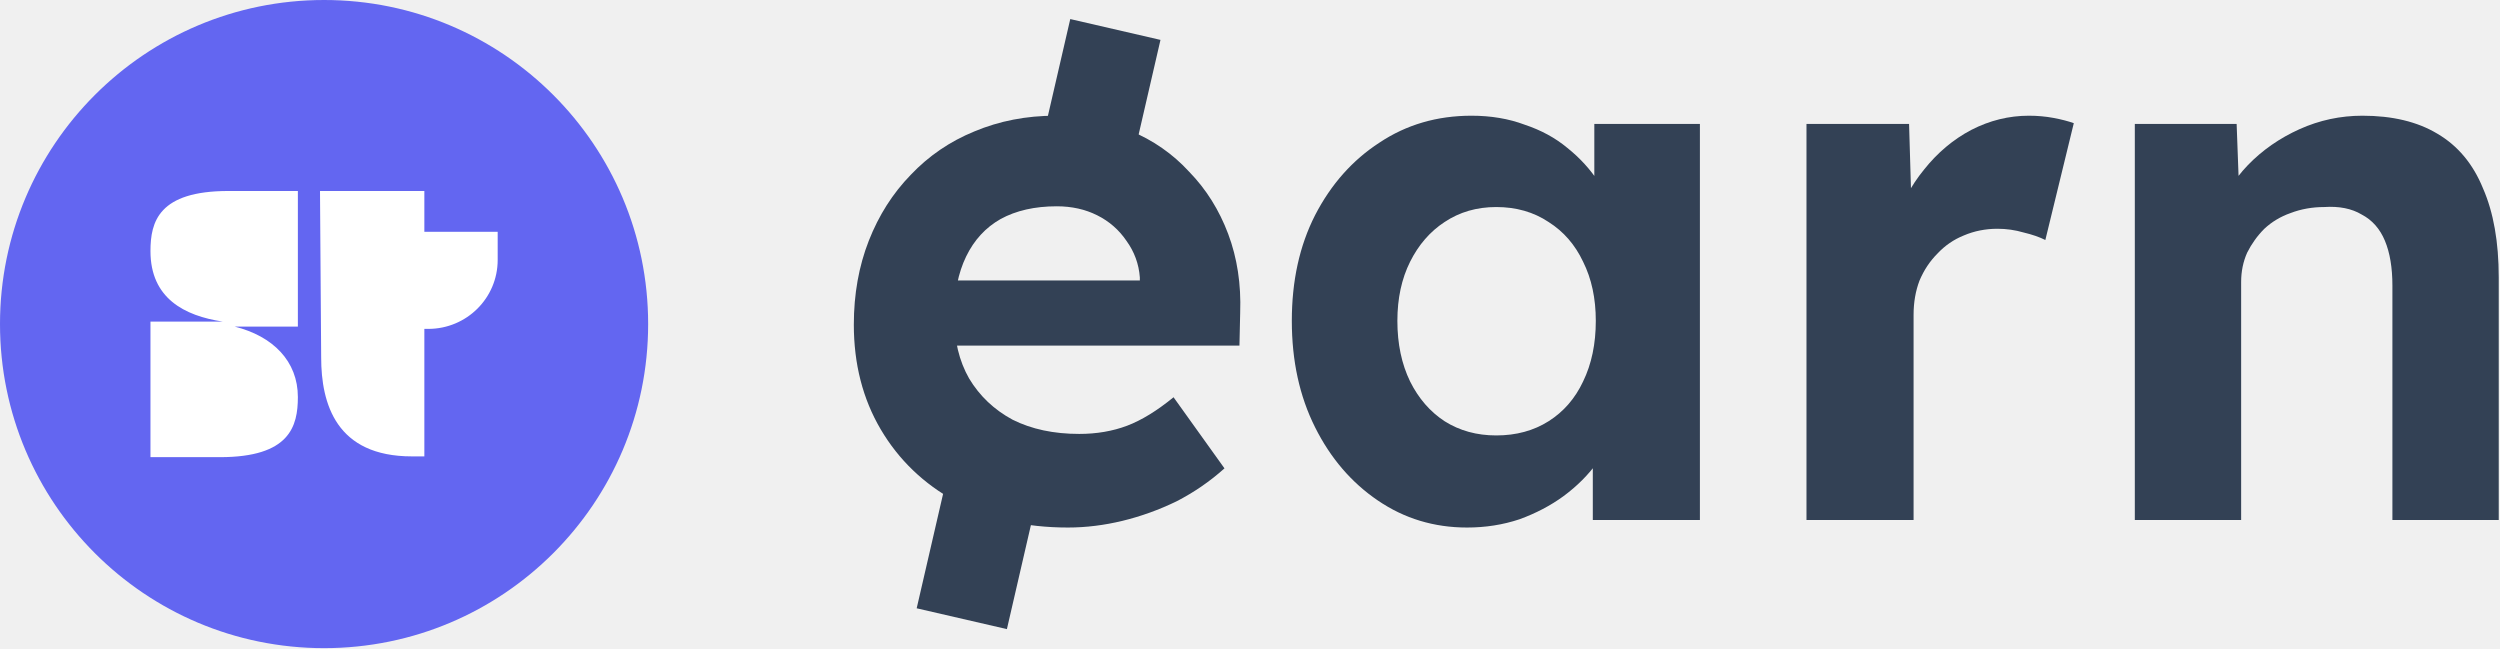
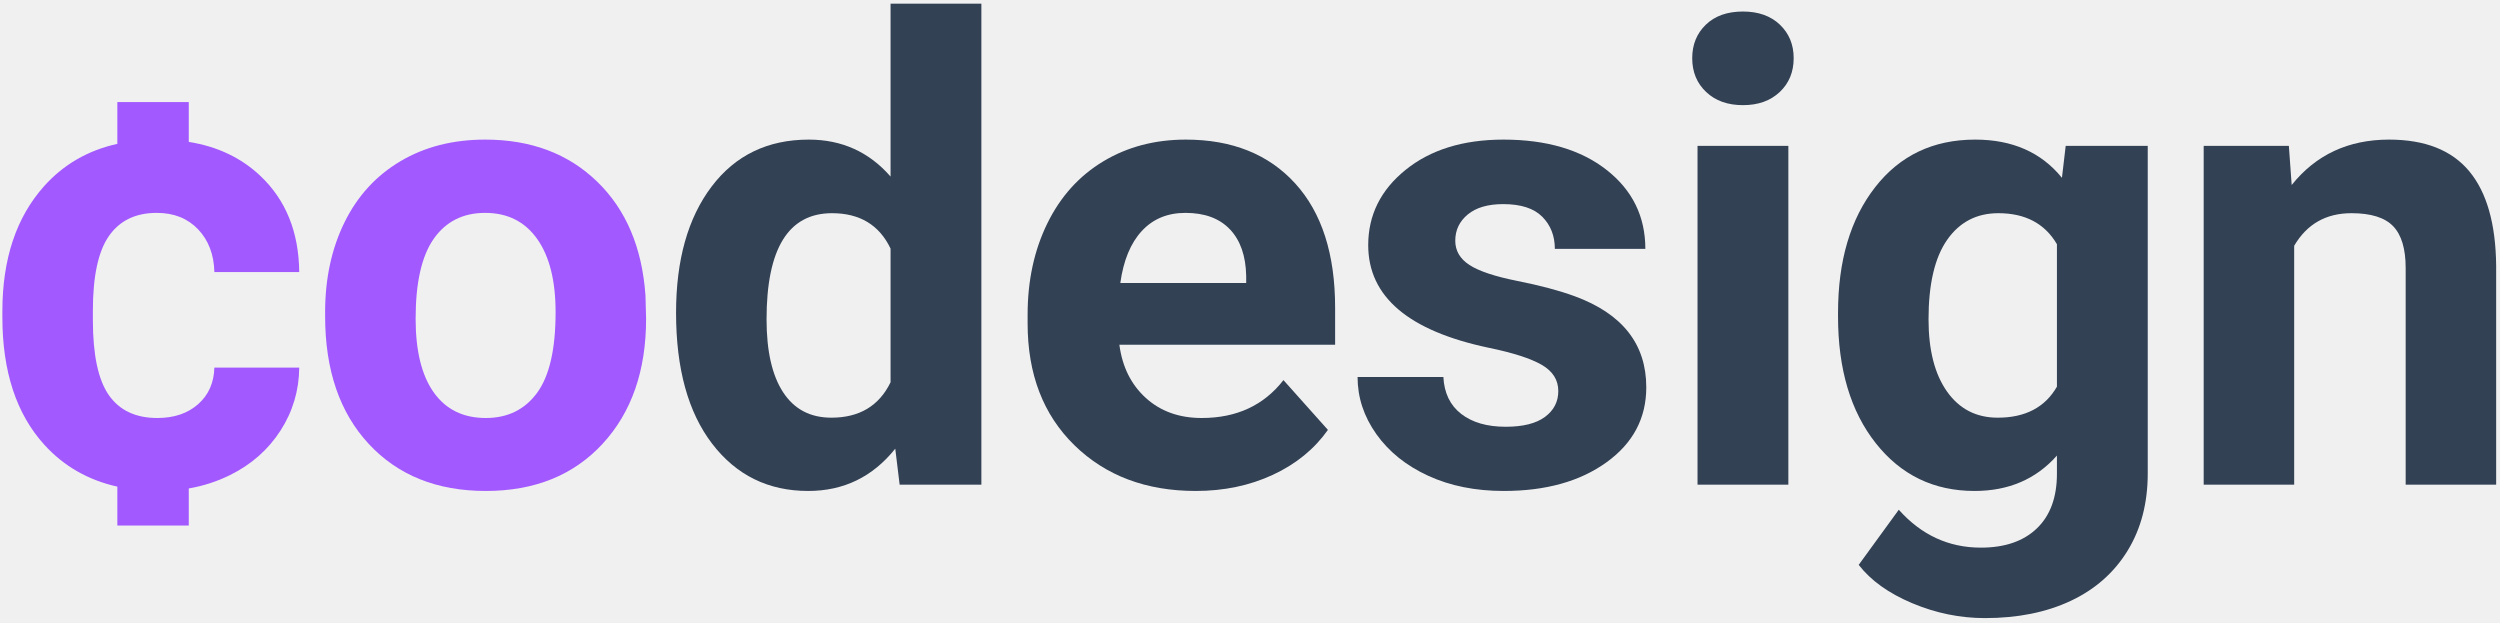
- <svg xmlns="http://www.w3.org/2000/svg" width="81" height="21" viewBox="0 0 81 21" fill="none">
-   <circle cx="10.5" cy="10.5" r="10.5" fill="#6366F1" />
-   <path d="M13.749 7.511H16.125V8.422C16.125 9.657 15.119 10.656 13.875 10.656H13.749V7.511ZM10.368 6.188H13.749V14.787H13.347C10.896 14.787 10.406 13.09 10.406 11.58L10.368 6.188ZM4.875 8.135C4.875 9.67 5.981 10.232 7.213 10.419H4.875V14.812H7.125C9.388 14.812 9.651 13.814 9.651 12.865C9.651 11.704 8.847 10.893 7.602 10.581H9.651V6.188H7.401C5.139 6.188 4.875 7.186 4.875 8.135Z" fill="white" />
-   <path d="M34.602 17.092C33.211 17.092 31.998 16.809 30.963 16.243C29.928 15.677 29.119 14.9 28.537 13.914C27.955 12.927 27.664 11.795 27.664 10.517C27.664 9.531 27.826 8.625 28.149 7.8C28.473 6.975 28.925 6.264 29.508 5.665C30.09 5.051 30.777 4.582 31.57 4.258C32.378 3.919 33.252 3.749 34.19 3.749C35.063 3.749 35.872 3.91 36.616 4.234C37.36 4.541 37.999 4.986 38.532 5.568C39.082 6.134 39.503 6.806 39.794 7.582C40.085 8.358 40.215 9.207 40.182 10.129L40.158 11.197H29.847L29.289 9.086H37.319L36.931 9.523V8.989C36.899 8.552 36.753 8.156 36.495 7.8C36.252 7.444 35.937 7.169 35.548 6.975C35.16 6.781 34.724 6.684 34.238 6.684C33.527 6.684 32.92 6.822 32.419 7.097C31.934 7.372 31.562 7.776 31.303 8.31C31.044 8.843 30.915 9.49 30.915 10.251C30.915 11.027 31.076 11.698 31.4 12.264C31.74 12.83 32.209 13.275 32.807 13.598C33.422 13.906 34.141 14.059 34.966 14.059C35.532 14.059 36.05 13.97 36.519 13.793C36.988 13.615 37.489 13.307 38.023 12.871L39.673 15.175C39.204 15.596 38.686 15.952 38.12 16.243C37.554 16.518 36.972 16.728 36.373 16.874C35.775 17.019 35.184 17.092 34.602 17.092Z" fill="#334155" />
-   <path d="M47.532 17.092C46.464 17.092 45.502 16.801 44.645 16.218C43.787 15.636 43.108 14.844 42.607 13.841C42.105 12.838 41.855 11.69 41.855 10.396C41.855 9.102 42.105 7.962 42.607 6.975C43.124 5.973 43.82 5.188 44.693 4.622C45.566 4.04 46.561 3.749 47.677 3.749C48.308 3.749 48.882 3.846 49.4 4.04C49.933 4.218 50.394 4.468 50.782 4.792C51.187 5.115 51.526 5.487 51.801 5.908C52.076 6.328 52.27 6.781 52.384 7.266L51.656 7.145V4.016H55.077V16.849H51.607V13.768L52.384 13.695C52.254 14.148 52.044 14.577 51.753 14.981C51.462 15.386 51.098 15.749 50.661 16.073C50.241 16.38 49.764 16.631 49.23 16.825C48.696 17.003 48.13 17.092 47.532 17.092ZM48.478 14.108C49.125 14.108 49.691 13.954 50.176 13.647C50.661 13.34 51.033 12.911 51.292 12.361C51.567 11.795 51.704 11.14 51.704 10.396C51.704 9.668 51.567 9.029 51.292 8.479C51.033 7.93 50.661 7.501 50.176 7.194C49.691 6.87 49.125 6.708 48.478 6.708C47.847 6.708 47.289 6.87 46.804 7.194C46.335 7.501 45.963 7.93 45.688 8.479C45.413 9.029 45.275 9.668 45.275 10.396C45.275 11.14 45.413 11.795 45.688 12.361C45.963 12.911 46.335 13.34 46.804 13.647C47.289 13.954 47.847 14.108 48.478 14.108Z" fill="#334155" />
-   <path d="M58.53 16.849V4.016H61.854L61.975 8.14L61.393 7.291C61.587 6.628 61.903 6.029 62.339 5.495C62.776 4.946 63.285 4.517 63.868 4.21C64.466 3.902 65.089 3.749 65.736 3.749C66.011 3.749 66.278 3.773 66.536 3.821C66.795 3.87 67.013 3.927 67.191 3.991L66.269 7.776C66.075 7.679 65.841 7.598 65.566 7.533C65.291 7.452 65.008 7.412 64.717 7.412C64.329 7.412 63.965 7.485 63.625 7.63C63.302 7.76 63.019 7.954 62.776 8.213C62.533 8.455 62.339 8.746 62.194 9.086C62.064 9.426 62 9.798 62 10.202V16.849H58.53Z" fill="#334155" />
-   <path d="M69.168 16.849V4.016H72.467L72.564 6.636L71.885 6.927C72.063 6.345 72.379 5.819 72.831 5.35C73.3 4.865 73.858 4.477 74.505 4.185C75.152 3.894 75.832 3.749 76.543 3.749C77.514 3.749 78.322 3.943 78.969 4.331C79.632 4.719 80.126 5.309 80.449 6.102C80.789 6.878 80.959 7.841 80.959 8.989V16.849H77.514V9.256C77.514 8.674 77.433 8.188 77.271 7.8C77.109 7.412 76.859 7.129 76.519 6.951C76.195 6.757 75.791 6.676 75.306 6.708C74.918 6.708 74.554 6.773 74.214 6.903C73.891 7.016 73.608 7.186 73.365 7.412C73.139 7.638 72.953 7.897 72.807 8.188C72.678 8.479 72.613 8.795 72.613 9.135V16.849H70.915C70.543 16.849 70.211 16.849 69.92 16.849C69.629 16.849 69.378 16.849 69.168 16.849Z" fill="#334155" />
-   <path d="M36.138 0.955L35.009 5.845" stroke="#334155" stroke-width="3" />
-   <path d="M32.479 14.34L31.162 20.046" stroke="#334155" stroke-width="3" />
+ <svg xmlns="http://www.w3.org/2000/svg" width="490px" height="122px" viewBox="0 0 490 122" version="1.1">
+   <g id="页面-1" stroke="none" stroke-width="1" fill="none" fill-rule="evenodd">
+     <g id="Logo备份" transform="translate(-179, -222)" fill-rule="nonzero">
+       <g id="codesign" transform="translate(179.4652, 222.725)">
+         <path d="M36.535,19.275 L36.535,27.088 C42.126,27.98 46.795,30.192 50.544,33.727 C55.556,38.453 58.104,44.744 58.185,52.6 L41.552,52.6 C41.47,49.163 40.406,46.37 38.361,44.222 C36.315,42.074 33.614,41 30.259,41 C26.126,41 23.006,42.504 20.899,45.511 C18.792,48.518 17.738,53.398 17.738,60.149 L17.738,61.991 C17.738,68.824 18.781,73.734 20.868,76.721 C22.955,79.708 26.126,81.202 30.382,81.202 C33.655,81.202 36.315,80.302 38.361,78.501 C40.406,76.701 41.47,74.307 41.552,71.32 L58.185,71.32 C58.144,75.821 56.917,79.943 54.503,83.687 C52.089,87.431 48.784,90.337 44.59,92.403 C42.065,93.647 39.38,94.517 36.535,95.012 L36.535,102.275 L22.535,102.275 L22.534,94.654 C16.799,93.372 12.029,90.637 8.225,86.449 C2.742,80.414 -5.68434189e-14,72.077 -5.68434189e-14,61.438 L-5.68434189e-14,60.272 C-5.68434189e-14,50.043 2.721,41.88 8.163,35.783 C11.965,31.524 16.755,28.752 22.534,27.468 L22.535,19.275 L36.535,19.275 Z" id="形状结合" fill="#A259FF" />
+         <path d="M63.259,60.456 C63.259,53.869 64.527,47.997 67.064,42.841 C69.601,37.685 73.253,33.696 78.02,30.873 C82.787,28.049 88.321,26.638 94.623,26.638 C103.584,26.638 110.898,29.379 116.565,34.862 C122.232,40.345 125.393,47.792 126.048,57.203 L126.17,61.745 C126.17,71.934 123.326,80.107 117.639,86.265 C111.951,92.423 104.32,95.503 94.745,95.503 C85.17,95.503 77.529,92.434 71.821,86.296 C66.113,80.158 63.259,71.811 63.259,61.254 L63.259,60.456 Z M80.997,61.745 C80.997,68.047 82.183,72.865 84.557,76.199 C86.93,79.534 90.326,81.202 94.745,81.202 C99.042,81.202 102.397,79.555 104.811,76.261 C107.225,72.967 108.432,67.699 108.432,60.456 C108.432,54.278 107.225,49.49 104.811,46.094 C102.397,42.698 99.001,41 94.623,41 C90.285,41 86.93,42.688 84.557,46.063 C82.183,49.439 80.997,54.666 80.997,61.745 Z" id="形状" fill="#A259FF" />
+         <path d="M132.042,60.579 C132.042,50.227 134.364,41.982 139.008,35.844 C143.652,29.706 150.005,26.638 158.066,26.638 C164.531,26.638 169.87,29.052 174.085,33.88 L174.085,0 L191.884,0 L191.884,94.275 L175.865,94.275 L175.006,87.217 C170.586,92.741 164.899,95.503 157.943,95.503 C150.127,95.503 143.857,92.423 139.131,86.265 C134.405,80.107 132.042,71.545 132.042,60.579 Z M149.78,61.868 C149.78,68.088 150.864,72.854 153.033,76.169 C155.201,79.483 158.352,81.14 162.485,81.14 C167.968,81.14 171.834,78.828 174.085,74.205 L174.085,47.997 C171.875,43.373 168.05,41.061 162.607,41.061 C154.056,41.061 149.78,47.997 149.78,61.868 Z" id="形状" fill="#334155" />
+         <path d="M233.907,95.503 C224.168,95.503 216.24,92.516 210.123,86.542 C204.006,80.567 200.947,72.609 200.947,62.666 L200.947,60.947 C200.947,54.278 202.236,48.314 204.814,43.056 C207.392,37.798 211.044,33.747 215.77,30.903 C220.496,28.059 225.887,26.638 231.943,26.638 C241.026,26.638 248.177,29.502 253.394,35.23 C258.611,40.959 261.219,49.081 261.219,59.597 L261.219,66.84 L218.931,66.84 C219.504,71.177 221.232,74.655 224.117,77.274 C227.002,79.892 230.654,81.202 235.073,81.202 C241.906,81.202 247.246,78.726 251.092,73.775 L259.808,83.534 C257.148,87.298 253.547,90.234 249.005,92.342 C244.464,94.449 239.431,95.503 233.907,95.503 Z M231.881,41 C228.362,41 225.508,42.186 223.319,44.56 C221.13,46.933 219.729,50.329 219.115,54.748 L243.788,54.748 L243.788,53.337 C243.707,49.408 242.643,46.37 240.597,44.222 C238.551,42.074 235.646,41 231.881,41 Z" id="形状" fill="#334155" />
+         <path d="M304.96,75.923 C304.96,73.755 303.886,72.046 301.738,70.798 C299.59,69.55 296.143,68.435 291.396,67.453 C275.602,64.139 267.705,57.428 267.705,47.322 C267.705,41.429 270.149,36.509 275.039,32.56 C279.929,28.612 286.322,26.638 294.219,26.638 C302.649,26.638 309.39,28.622 314.443,32.591 C319.497,36.56 322.023,41.716 322.023,48.058 L304.285,48.058 C304.285,45.521 303.467,43.424 301.83,41.767 C300.193,40.11 297.636,39.281 294.158,39.281 C291.171,39.281 288.859,39.956 287.222,41.307 C285.586,42.657 284.767,44.376 284.767,46.462 C284.767,48.426 285.698,50.012 287.56,51.219 C289.422,52.426 292.562,53.47 296.981,54.349 C301.401,55.229 305.124,56.221 308.152,57.326 C317.522,60.763 322.207,66.717 322.207,75.187 C322.207,81.243 319.609,86.143 314.412,89.887 C309.216,93.631 302.505,95.503 294.281,95.503 C288.716,95.503 283.775,94.51 279.458,92.526 C275.141,90.541 271.755,87.82 269.3,84.363 C266.845,80.905 265.618,77.171 265.618,73.161 L282.435,73.161 C282.599,76.312 283.765,78.726 285.934,80.404 C288.102,82.081 291.007,82.92 294.649,82.92 C298.045,82.92 300.613,82.276 302.352,80.987 C304.091,79.698 304.96,78.01 304.96,75.923 Z" id="路径" fill="#334155" />
+         <path d="M350.052,94.275 L332.252,94.275 L332.252,27.865 L350.052,27.865 L350.052,94.275 Z M331.209,10.68 C331.209,8.02 332.099,5.831 333.879,4.112 C335.659,2.394 338.083,1.534 341.152,1.534 C344.18,1.534 346.594,2.394 348.395,4.112 C350.195,5.831 351.095,8.02 351.095,10.68 C351.095,13.38 350.185,15.59 348.364,17.308 C346.543,19.027 344.139,19.886 341.152,19.886 C338.165,19.886 335.761,19.027 333.94,17.308 C332.119,15.59 331.209,13.38 331.209,10.68 Z" id="形状" fill="#334155" />
+         <path d="M359.79,60.579 C359.79,50.39 362.214,42.186 367.063,35.967 C371.912,29.747 378.449,26.638 386.673,26.638 C393.956,26.638 399.624,29.134 403.674,34.126 L404.411,27.865 L420.492,27.865 L420.492,92.065 C420.492,97.876 419.172,102.929 416.533,107.226 C413.894,111.522 410.18,114.795 405.393,117.046 C400.606,119.296 395,120.422 388.576,120.422 C383.706,120.422 378.96,119.45 374.336,117.506 C369.713,115.563 366.214,113.056 363.841,109.987 L371.697,99.185 C376.116,104.136 381.476,106.612 387.778,106.612 C392.483,106.612 396.146,105.354 398.764,102.837 C401.383,100.321 402.692,96.751 402.692,92.127 L402.692,88.567 C398.601,93.191 393.22,95.503 386.55,95.503 C378.571,95.503 372.116,92.383 367.186,86.143 C362.255,79.903 359.79,71.627 359.79,61.316 L359.79,60.579 Z M377.528,61.868 C377.528,67.883 378.735,72.599 381.149,76.015 C383.563,79.432 386.878,81.14 391.092,81.14 C396.493,81.14 400.36,79.115 402.692,75.064 L402.692,47.138 C400.319,43.087 396.493,41.061 391.215,41.061 C386.959,41.061 383.614,42.8 381.18,46.278 C378.745,49.756 377.528,54.953 377.528,61.868 Z" id="形状" fill="#334155" />
+         <path d="M448.152,27.865 L448.704,35.537 C453.451,29.604 459.814,26.638 467.793,26.638 C474.83,26.638 480.068,28.704 483.505,32.837 C486.942,36.969 488.702,43.148 488.784,51.373 L488.784,94.275 L471.046,94.275 L471.046,51.802 C471.046,48.038 470.227,45.306 468.59,43.608 C466.954,41.91 464.233,41.061 460.427,41.061 C455.435,41.061 451.691,43.189 449.195,47.444 L449.195,94.275 L431.457,94.275 L431.457,27.865 L448.152,27.865 Z" id="路径" fill="#334155" />
+       </g>
+     </g>
+   </g>
</svg>
